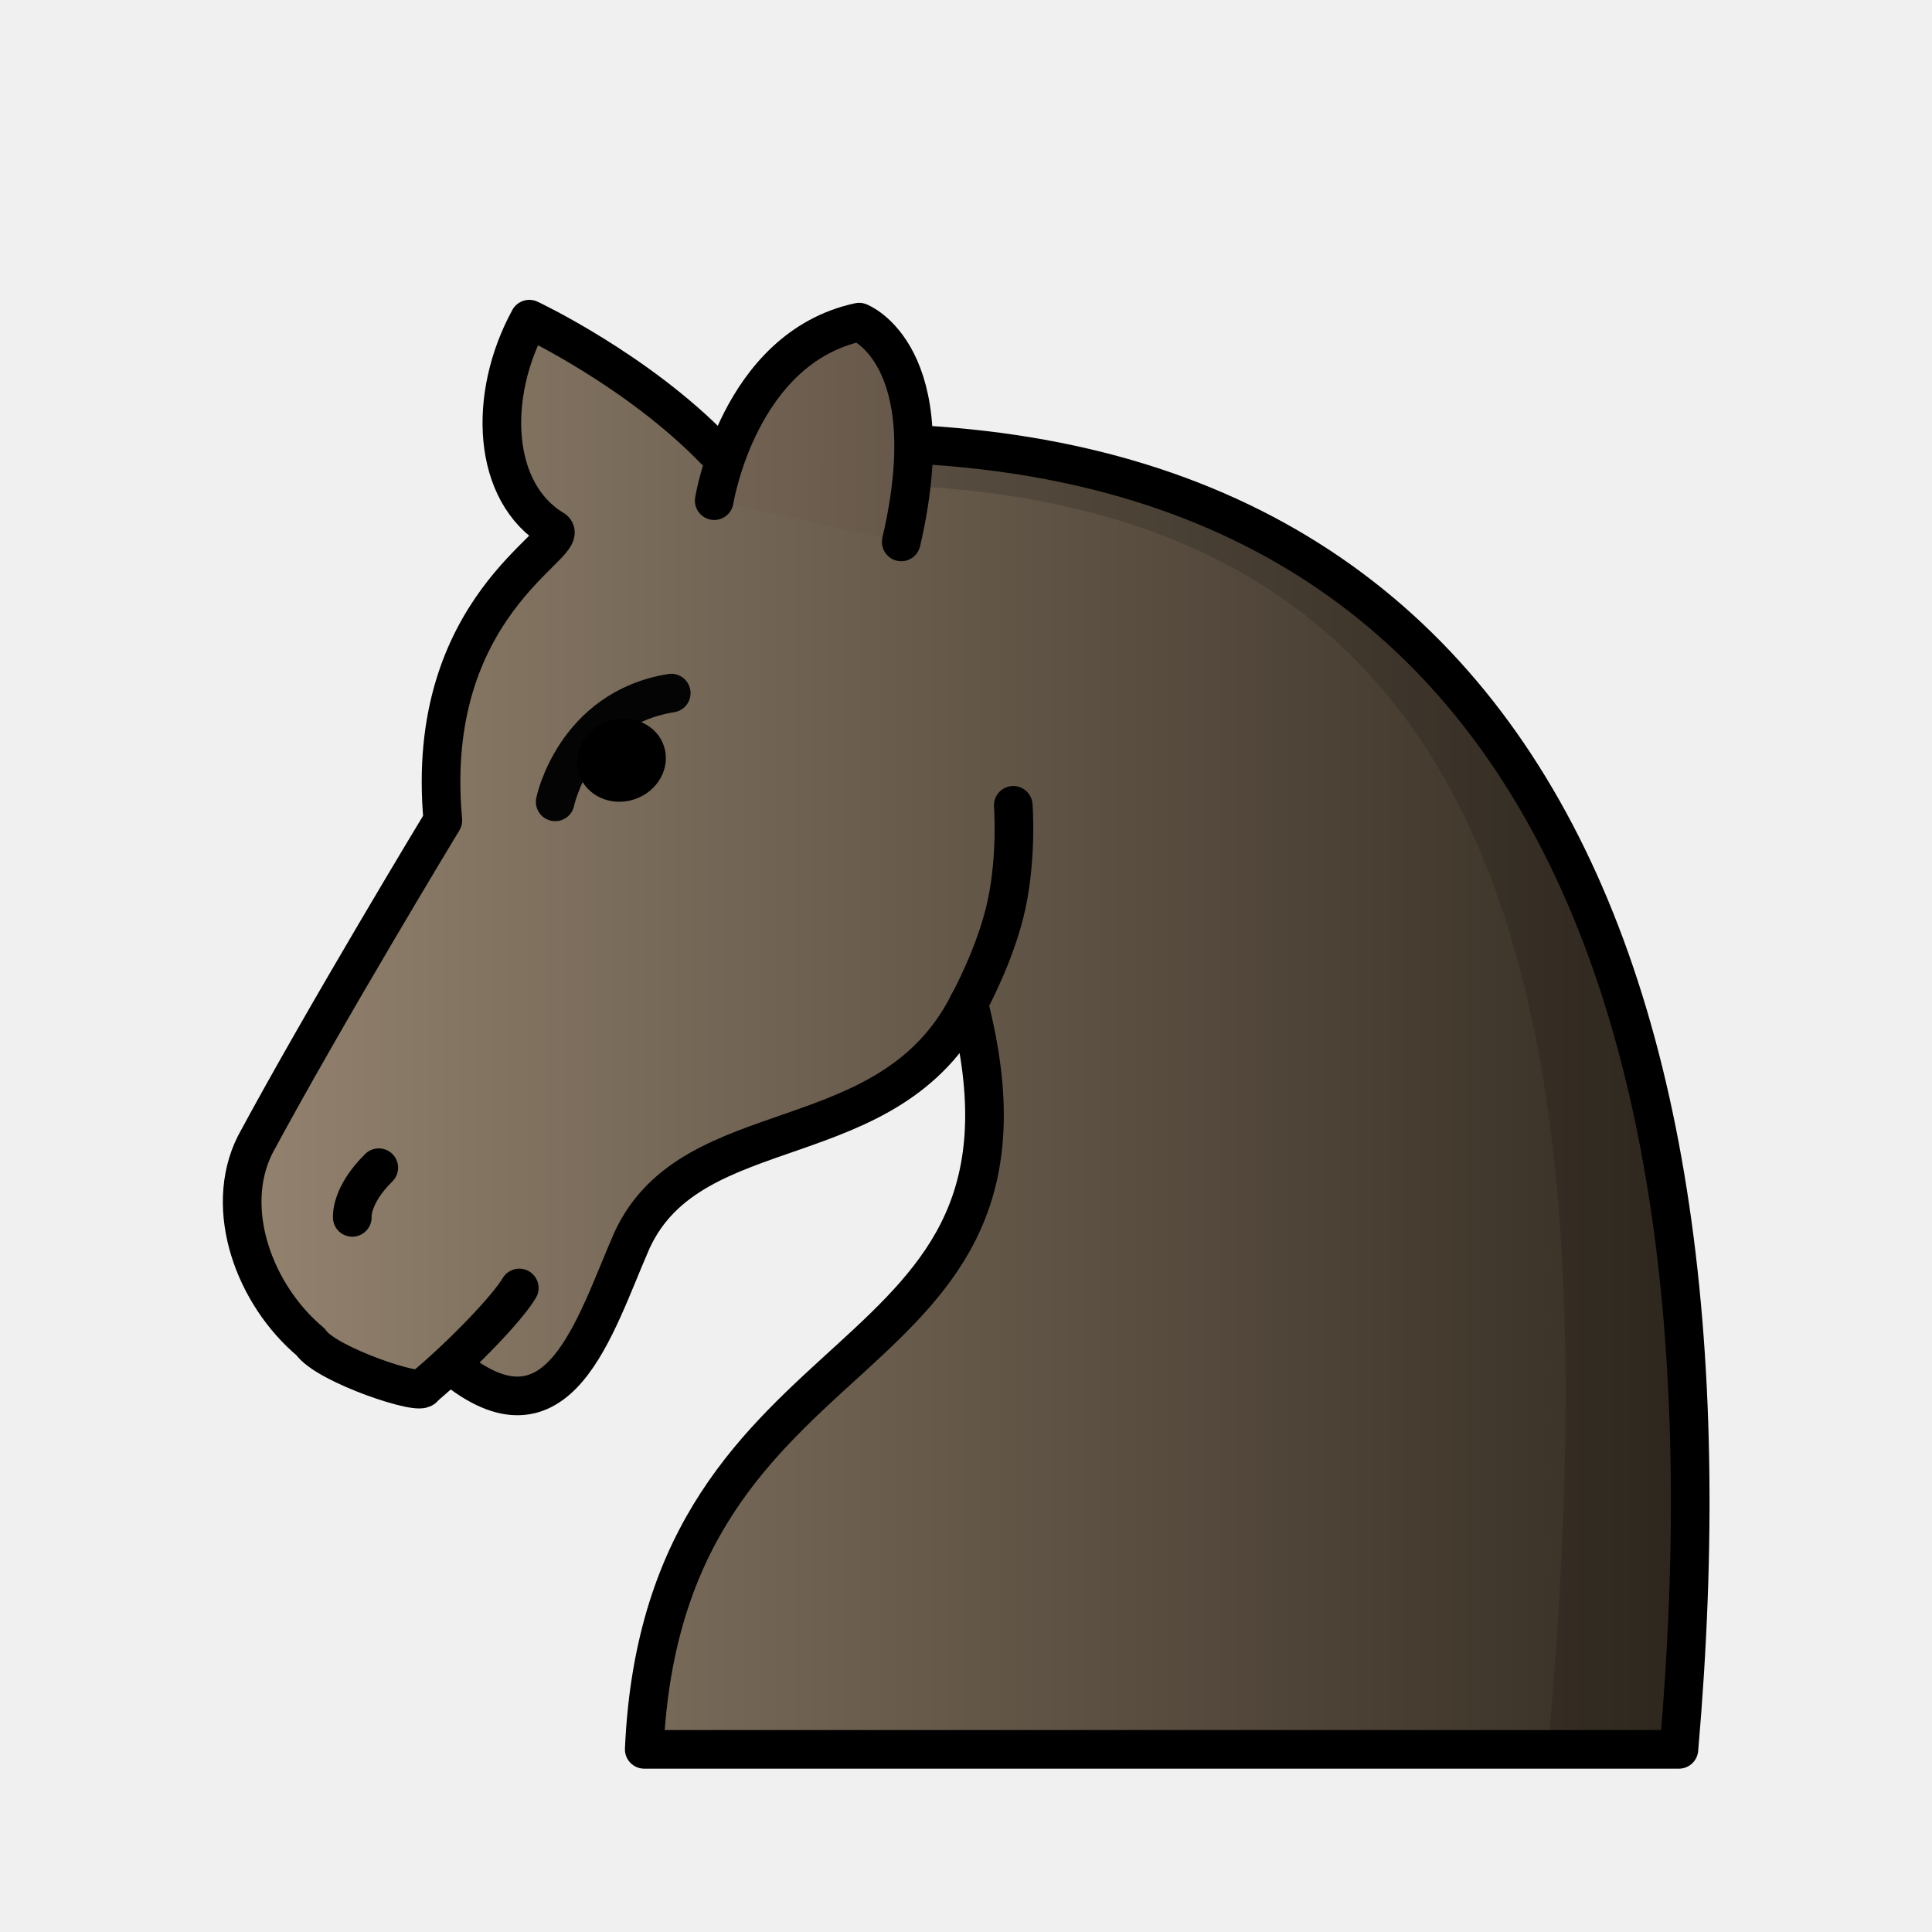
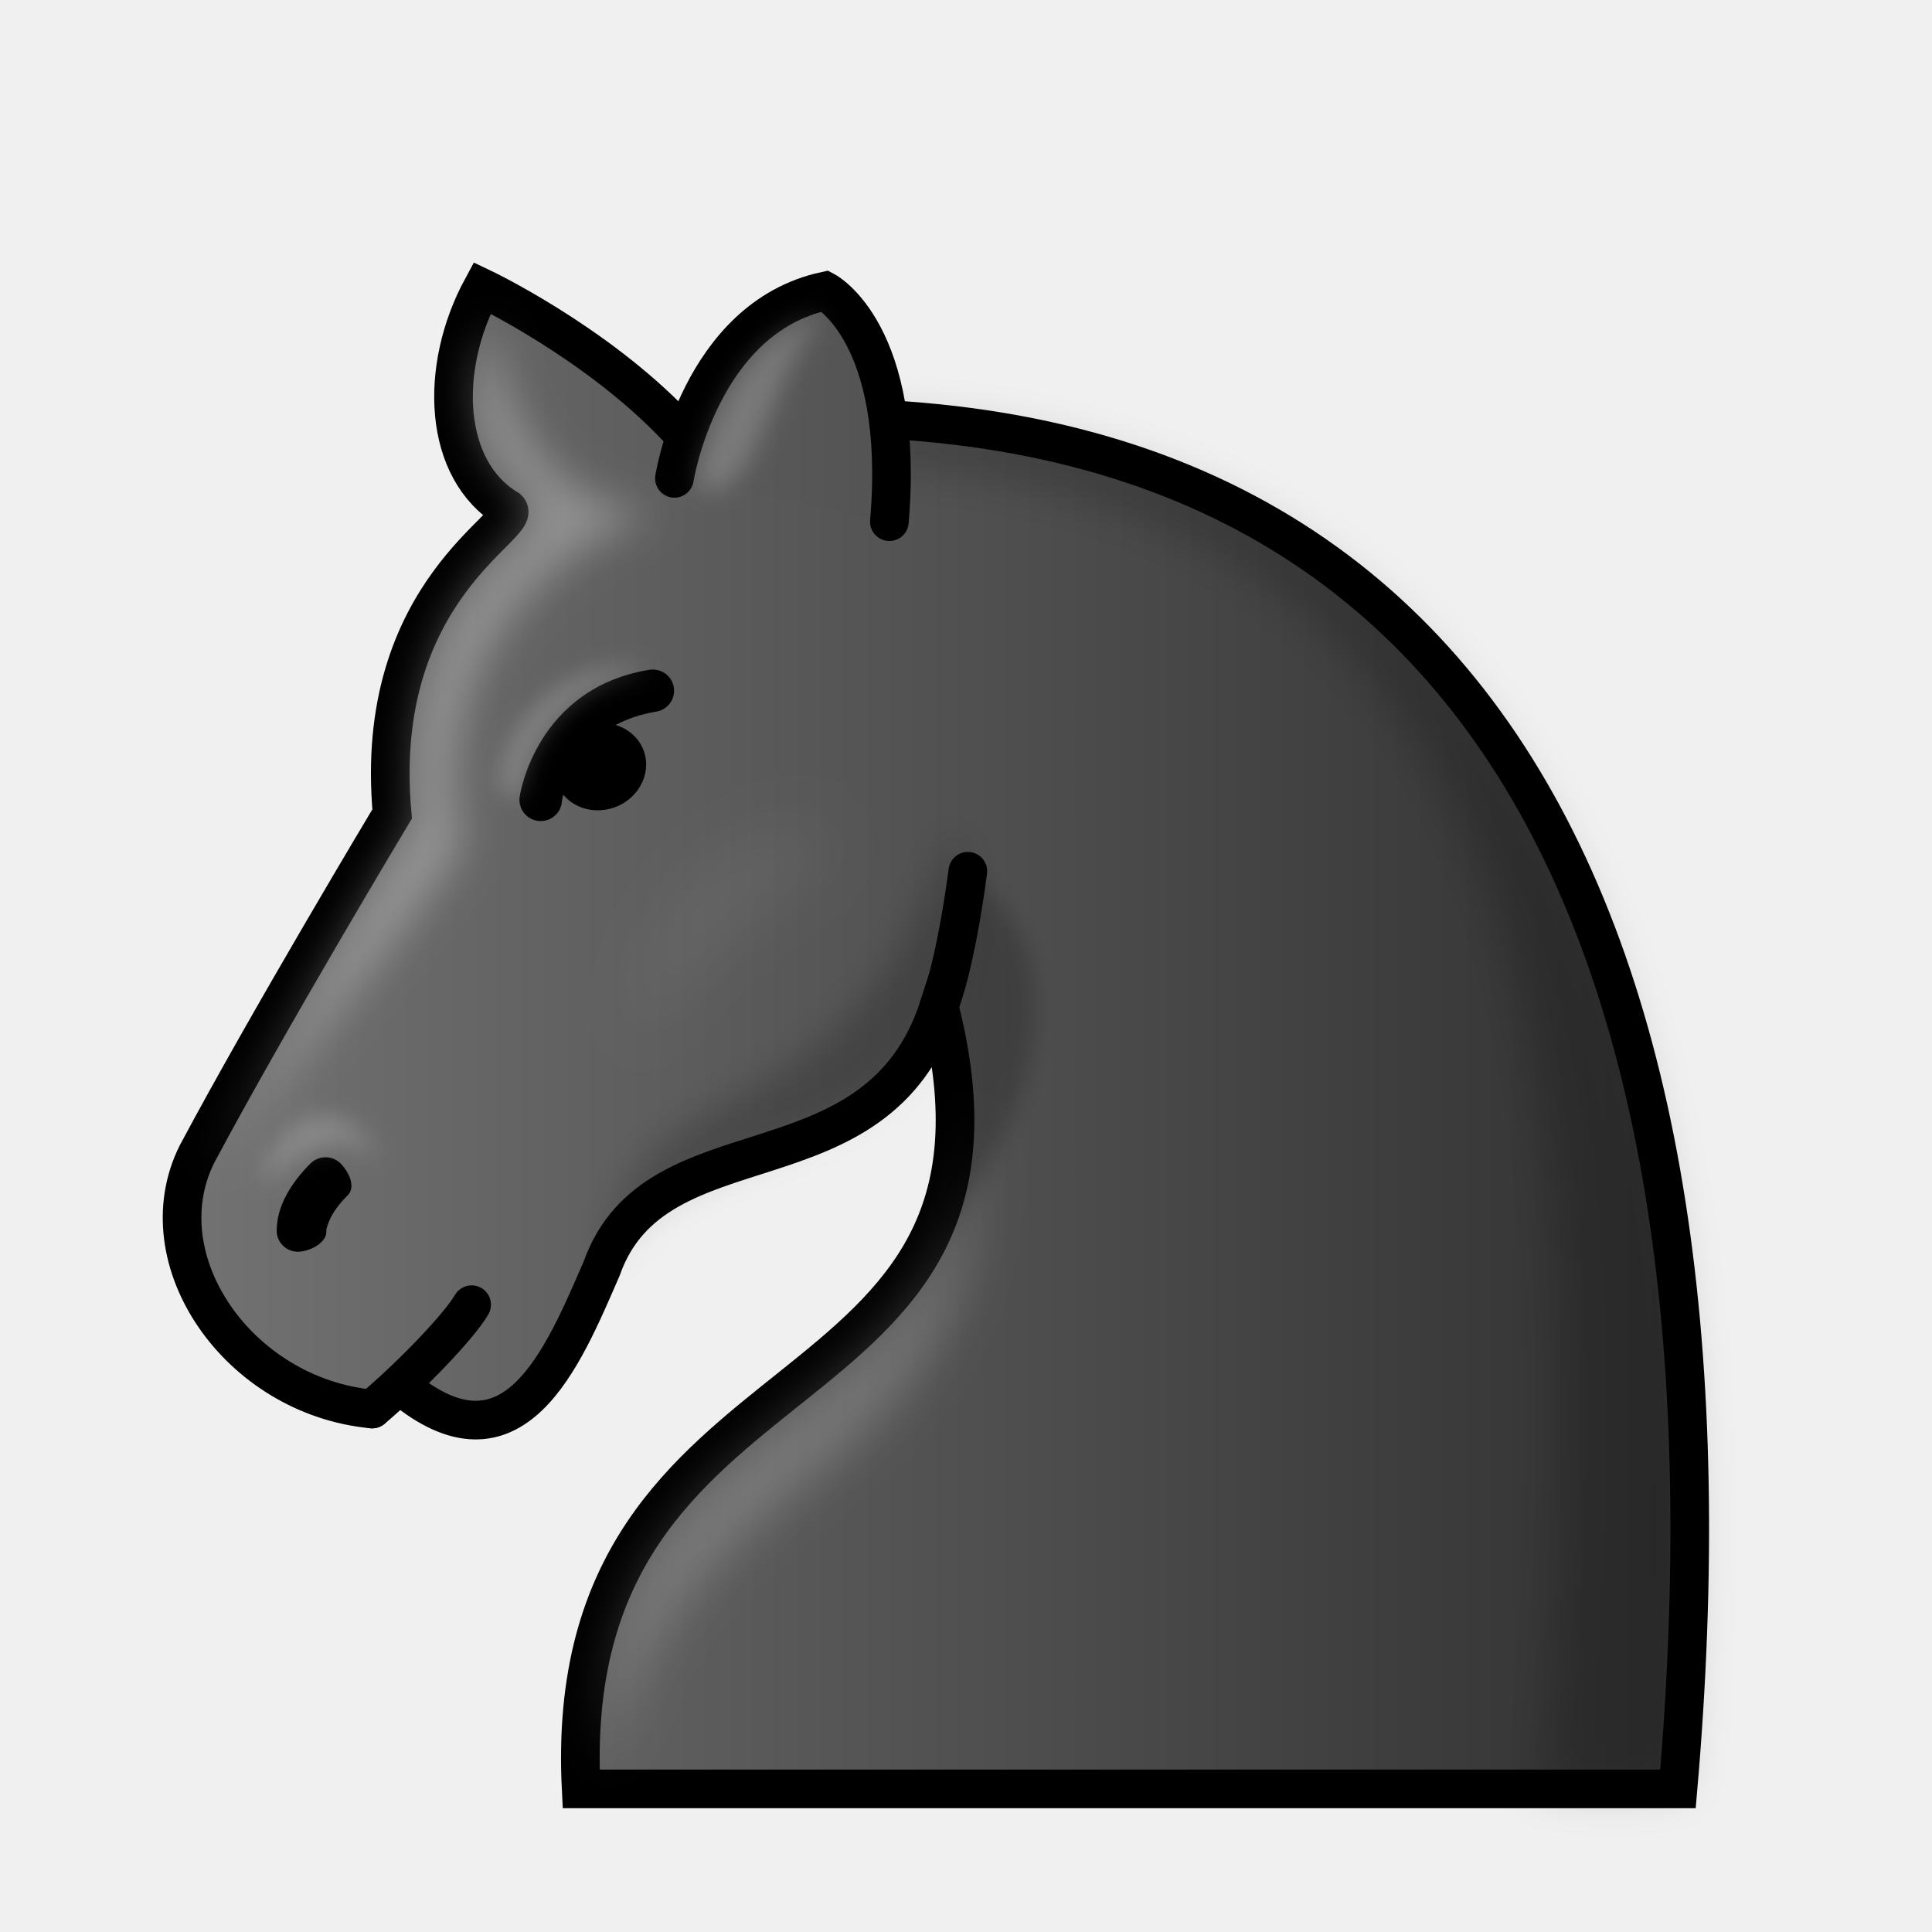
- <svg xmlns="http://www.w3.org/2000/svg" width="50mm" height="50mm" clip-rule="evenodd" fill-rule="evenodd" image-rendering="optimizeQuality" shape-rendering="geometricPrecision" text-rendering="geometricPrecision" viewBox="0 0 50 50">
+ <svg xmlns="http://www.w3.org/2000/svg" xmlns:xlink="http://www.w3.org/1999/xlink" width="50mm" height="50mm" clip-rule="evenodd" fill-rule="evenodd" image-rendering="optimizeQuality" shape-rendering="geometricPrecision" text-rendering="geometricPrecision" version="1.1" viewBox="0 0 50 50">
  <defs>
-     <linearGradient id="b" x1="-116.32" x2="-78.639" y1="299.9" y2="299.97" gradientTransform="matrix(1.0617 0 0 1.0316 127.44 -298.92)" gradientUnits="userSpaceOnUse">
-       <stop stop-color="#968270" offset="0" />
-       <stop stop-color="#342c22" offset="1" />
+     <linearGradient id="linearGradient1872" x1="-736.5" x2="-696.5" y1="-367.96" y2="-367.96" gradientTransform="matrix(.99995 0 0 .99606 740.69 393.31)" gradientUnits="userSpaceOnUse" xlink:href="#linearGradient2403" />
+     <linearGradient id="linearGradient2403" x1="9.241" x2="40.761" y1="27.266" y2="27.266" gradientTransform="matrix(1.0155 0 0 1.0103 -.38852 .48153)" gradientUnits="userSpaceOnUse">
+       <stop stop-color="#635f5e" style="stop-color:#737373" offset="0" />
+       <stop stop-color="#131111" style="stop-color:#303030" offset="1" />
    </linearGradient>
-     <linearGradient id="a" x1="-115.84" x2="-78.433" y1="315.71" y2="315.71" gradientTransform="matrix(1.0617 0 0 1.0316 127.44 -298.92)" gradientUnits="userSpaceOnUse">
-       <stop stop-color="#978672" offset="0" />
-       <stop stop-color="#342c22" offset="1" />
-     </linearGradient>
+     <filter id="filter1572-7-1-4-4-4" x="-.064" y="-.038" width="1.128" height="1.077" color-interpolation-filters="sRGB">
+       <feGaussianBlur stdDeviation="0.57" />
+     </filter>
+     <linearGradient id="linearGradient1874" x1="-116.32" x2="-77.199" y1="299.9" y2="299.9" gradientTransform="matrix(1.1045 0 0 1.0827 130.81 -314.94)" gradientUnits="userSpaceOnUse" xlink:href="#linearGradient2403" />
+     <filter id="filter1876" x="-.108" y="-.057" width="1.216" height="1.115" style="color-interpolation-filters:sRGB">
+       <feGaussianBlur stdDeviation="0.527" />
+     </filter>
+     <filter id="filter1884" x="-.153" y="-.083" width="1.307" height="1.167" style="color-interpolation-filters:sRGB">
+       <feGaussianBlur stdDeviation="0.612" />
+     </filter>
+     <filter id="filter4257-4" x="-.234" y="-.417" width="1.469" height="1.834" color-interpolation-filters="sRGB">
+       <feGaussianBlur stdDeviation="0.299" />
+     </filter>
+     <filter id="filter1880" x="-.231" y="-.164" width="1.461" height="1.329" style="color-interpolation-filters:sRGB">
+       <feGaussianBlur stdDeviation="0.312" />
+     </filter>
+     <filter id="filter1754-6-0" x="-.119" y="-.099" width="1.238" height="1.198" color-interpolation-filters="sRGB">
+       <feGaussianBlur stdDeviation="0.467" />
+     </filter>
+     <filter id="filter1888" x="-.179" y="-.207" width="1.358" height="1.415" style="color-interpolation-filters:sRGB">
+       <feGaussianBlur stdDeviation="0.292" />
+     </filter>
+     <filter id="filter1746-3-5" x="-.321" y="-.411" width="1.641" height="1.823" color-interpolation-filters="sRGB">
+       <feGaussianBlur stdDeviation="1.013" />
+     </filter>
+     <filter id="filter1758-7-0" x="-.239" y="-.07" width="1.479" height="1.139" color-interpolation-filters="sRGB">
+       <feGaussianBlur stdDeviation="0.279" />
+     </filter>
  </defs>
-   <path d="M11.697 35.351c2.775 2.293 3.678-1.014 4.66-3.254 1.568-3.396 6.665-2.077 8.712-6.13 2.586 10.03-7.895 7.998-8.396 19.306H43.45c1.838-21.06-4.808-35.655-24.951-33.623-2.003-2.074-4.8-3.39-4.8-3.39-1.085 1.986-.972 4.493.642 5.451.422.382-3.39 1.98-2.88 7.52 0 0-3.068 5.066-4.859 8.396-.836 1.67-.014 3.89 1.436 5.102.396.596 2.924 1.428 2.924 1.176" fill="url(#a)" stroke="#000" stroke-dashoffset="1.852" stroke-linecap="round" stroke-linejoin="round" />
-   <path d="M14.368 20.752s.494-2.41 3.004-2.815" fill="none" stroke="#040404" stroke-linecap="round" stroke-linejoin="round" />
-   <ellipse transform="matrix(.97477 -.2232 .20615 .97852 0 0)" cx="11.685" cy="22.771" rx="1.156" ry="1.067" paint-order="markers fill stroke" />
-   <g stroke="#000" stroke-linecap="round">
-     <g stroke-linejoin="round">
-       <path d="M9.117 31.506s-.053-.558.686-1.286" fill="#fff" />
-       <path d="M25.068 25.968s.716-1.296.985-2.575c.27-1.28.17-2.551.17-2.551" fill="none" />
-       <path d="M18.484 12.957s.627-3.947 3.75-4.62c0 0 2.22.846 1.09 5.688" fill="url(#b)" paint-order="markers fill stroke" />
-     </g>
-     <path d="M13.439 33.333c-.295.501-1.396 1.664-2.476 2.574" fill="none" />
-   </g>
-   <path d="M23.149 12.558c16.435.612 18.549 14.227 16.912 32.717h3.39c1.685-19.305-3.763-33.176-20.197-33.788z" opacity=".15" />
+   <path d="m10.393 35.883c2.887 2.407 4.157-0.702 5.178-3.053 1.398-3.953 7.128-1.826 8.733-6.795 2.831 11.085-9.864 8.393-9.264 20.261h28.386c1.913-22.103-5.002-37.421-25.957-35.288-2.083-2.176-4.992-3.558-4.992-3.558-1.129 2.085-1.012 4.716 0.667 5.722 0.439 0.401-3.527 2.078-2.995 7.892 0 0-3.192 5.317-5.055 8.812-1.357 2.732 1.074 6.264 4.536 6.589" fill="url(#linearGradient2766-9)" image-rendering="optimizeQuality" stroke="#000000" stroke-dashoffset="1.852" stroke-linecap="round" style="clip-rule:evenodd;fill-rule:evenodd;fill:url(#linearGradient1872);shape-rendering:geometricPrecision" />
+   <path d="m16.859 17.328c-0.018 9.96e-4 -0.035 3e-3 -0.053 6e-3 -2.943 0.479-3.352 3.258-3.352 3.258-0.06 0.296 0.132 0.585 0.429 0.646 0.298 0.061 0.589-0.13 0.65-0.427 0 0 0.172-2.023 2.451-2.394 0.3-0.049 0.503-0.331 0.454-0.63-0.046-0.279-0.297-0.477-0.579-0.458z" color="#000000" color-rendering="auto" dominant-baseline="auto" image-rendering="optimizeQuality" solid-color="#000000" stop-color="#000000" style="clip-rule:evenodd;fill-rule:evenodd;font-feature-settings:normal;font-variant-alternates:normal;font-variant-caps:normal;font-variant-east-asian:normal;font-variant-ligatures:normal;font-variant-numeric:normal;font-variant-position:normal;font-variation-settings:normal;inline-size:0;isolation:auto;mix-blend-mode:normal;shape-margin:0;shape-padding:0;shape-rendering:geometricPrecision;text-decoration-color:#000000;text-decoration-line:none;text-decoration-style:solid;text-indent:0;text-orientation:mixed;text-transform:none;white-space:normal" />
+   <path d="m16.7 19.572a1.117 1.204 69.395 0 1-0.943 1.366 1.117 1.204 69.395 0 1-1.401-0.825 1.117 1.204 69.395 0 1 0.943-1.366 1.117 1.204 69.395 0 1 1.401 0.825z" image-rendering="optimizeQuality" style="clip-rule:evenodd;fill-rule:evenodd;paint-order:markers fill stroke;shape-rendering:geometricPrecision" />
+   <path d="m8.419 29.95c-0.144 9.96e-4 -0.282 0.059-0.384 0.16-0.438 0.436-0.669 0.849-0.779 1.172-0.11 0.323-0.094 0.616-0.094 0.616 0.028 0.301 0.295 0.522 0.597 0.495 0.304-0.027 0.715-0.248 0.687-0.55 0 0-0.014-9.96e-4 0.041-0.162 0.055-0.161 0.183-0.421 0.513-0.749 0.215-0.214 0.028-0.609-0.188-0.823-0.104-0.104-0.246-0.161-0.393-0.16z" color="#000000" color-rendering="auto" dominant-baseline="auto" image-rendering="optimizeQuality" solid-color="#000000" stop-color="#000000" style="clip-rule:evenodd;fill-rule:evenodd;font-feature-settings:normal;font-variant-alternates:normal;font-variant-caps:normal;font-variant-east-asian:normal;font-variant-ligatures:normal;font-variant-numeric:normal;font-variant-position:normal;font-variation-settings:normal;inline-size:0;isolation:auto;mix-blend-mode:normal;shape-margin:0;shape-padding:0;shape-rendering:geometricPrecision;text-decoration-color:#000000;text-decoration-line:none;text-decoration-style:solid;text-indent:0;text-orientation:mixed;text-transform:none;white-space:normal" />
+   <path transform="matrix(.99995 0 0 .99606 740.69 393.31)" d="m-718.42-382.86c17.099 0.645 19.298 14.991 17.595 34.473h3.526c1.753-20.341-3.914-34.957-21.011-35.602z" filter="url(#filter1572-7-1)" image-rendering="optimizeQuality" opacity=".25" style="clip-rule:evenodd;fill-rule:evenodd;filter:url(#filter1572-7-1-4-4-4);opacity:.2;shape-rendering:geometricPrecision" />
+   <path d="m17.454 12.38s0.652-4.143 3.9-4.848c0 0 2.079 1.085 1.663 5.969" fill="url(#linearGradient2768-3)" image-rendering="optimizeQuality" stroke="#000000" stroke-linecap="round" style="clip-rule:evenodd;fill-rule:evenodd;fill:url(#linearGradient1874);paint-order:markers fill stroke;shape-rendering:geometricPrecision" />
+   <path d="m12.206 33.765c-0.306 0.526-1.452 1.747-2.575 2.701" fill="none" image-rendering="optimizeQuality" stroke="#000000" stroke-linecap="round" style="clip-rule:evenodd;fill-rule:evenodd;shape-rendering:geometricPrecision" />
+   <path d="m5.427 30.42 4.194-7.324 1.172-1.892s-0.797-4.415 2.719-7.381c-5e-4 9.96e-4 0.555-0.614 3e-3 -1.106-0.552-0.492-1.936-2.129-0.753-4.336-0.077-0.022 0.274 4.806 4.353 4.864-3.919 1.249-6.111 4.989-5.151 8.582-0.736 1.173-1.458 2.08-2.374 3.208-0.82 1.009-1.796 2.195-3.078 3.907-0.34 0.454-0.701 0.944-1.086 1.478z" style="clip-rule:evenodd;fill-rule:evenodd;fill:#ffffff;filter:url(#filter1876);image-rendering:optimizeQuality;mix-blend-mode:normal;opacity:.3;shape-rendering:geometricPrecision" />
+   <path d="m15.757 45.676c-0.744-9.435 10.084-8.795 9.438-17.61 1.103 10.971-7.883 9.129-9.438 17.61z" style="clip-rule:evenodd;fill-rule:evenodd;fill:#ffffff;filter:url(#filter1884);image-rendering:optimizeQuality;opacity:.2;shape-rendering:geometricPrecision" />
+   <path transform="matrix(.99995 0 0 .99606 740.69 393.31)" d="m-733.97-364.25c-0.015 0.573 1.587-1.887 3.061-0.439-0.598-1.429-2.218-1.902-3.061 0.439z" filter="url(#filter3022-9)" style="clip-rule:evenodd;fill-rule:evenodd;fill:#ffffff;filter:url(#filter4257-4);image-rendering:optimizeQuality;opacity:.2;shape-rendering:geometricPrecision" />
+   <path d="m18.027 12.578s0.58-3.7 3.249-4.459c-1.554 1.971-1.745 5.154-3.249 4.459z" style="clip-rule:evenodd;fill-rule:evenodd;fill:#ffffff;filter:url(#filter1880);image-rendering:optimizeQuality;opacity:.2;shape-rendering:geometricPrecision" />
+   <path transform="matrix(.99995 0 0 .99606 740.69 393.31)" d="m-716.03-369.64c0.405-1.184 0.326-3.052-0.031-3.612-2.959 8.671-8.245 5.492-9.101 11.347 1.639-3.708 7.813-2.42 9.132-7.734z" filter="url(#filter1433-2-4-3)" opacity=".25" style="clip-rule:evenodd;fill-rule:evenodd;filter:url(#filter1754-6-0);image-rendering:optimizeQuality;opacity:.2;shape-rendering:geometricPrecision" />
+   <path transform="matrix(.99995 0 0 .99606 740.69 393.31)" d="m-723.87-377.47c-3.217 0.615-3.405 3.277-3.405 3.277s-0.499 0.211-0.49-0.328c-0.231-0.688 1.215-3.475 3.896-2.949z" filter="url(#filter1676-3-7)" opacity=".2" style="clip-rule:evenodd;fill-rule:evenodd;fill:#ffffff;filter:url(#filter1888);image-rendering:optimizeQuality;opacity:.2;shape-rendering:geometricPrecision" />
+   <path transform="matrix(.76507 0 0 .92137 575.69 349.88)" d="m-723.63-356.13c-6.532-0.827-7.581 5.84-7.581 5.84 1.11-2.065 4.294-4.784 7.581-5.84z" fill="#ffffff" filter="url(#filter1866-4-7)" style="clip-rule:evenodd;fill-rule:evenodd;filter:url(#filter1746-3-5);image-rendering:optimizeQuality;opacity:.1;shape-rendering:geometricPrecision" />
+   <path d="m24.304 26.035s0.399-0.909 0.744-3.487" clip-rule="evenodd" fill="none" fill-rule="evenodd" image-rendering="optimizeQuality" shape-rendering="geometricPrecision" stroke="#000000" stroke-linecap="round" stroke-linejoin="round" />
+   <path d="m23.987 32.169c0.364-0.026 5.37-6.215 1.061-9.621l-0.51 4.557c0.107 1.682 0.437 3.359-0.551 5.064z" filter="url(#filter1605-5)" opacity=".15" style="clip-rule:evenodd;fill-rule:evenodd;filter:url(#filter1758-7-0);image-rendering:optimizeQuality;opacity:.2;shape-rendering:geometricPrecision" />
</svg>
